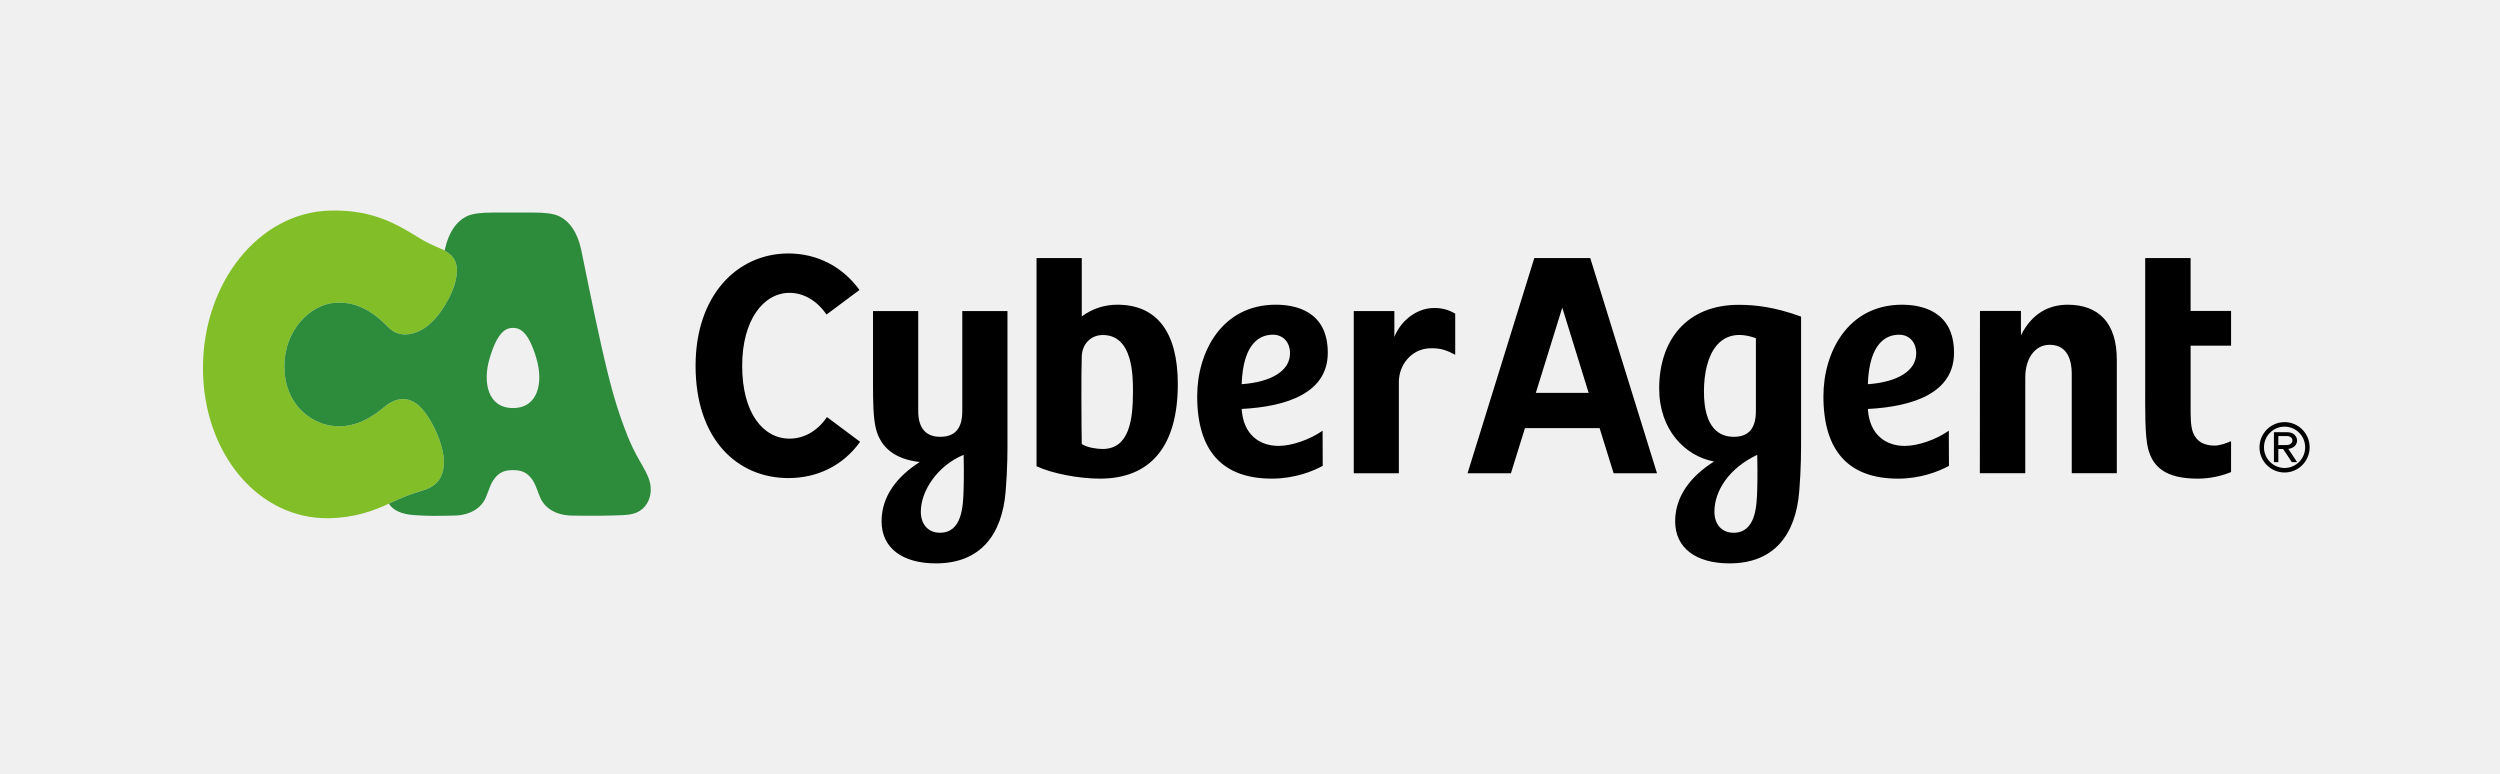
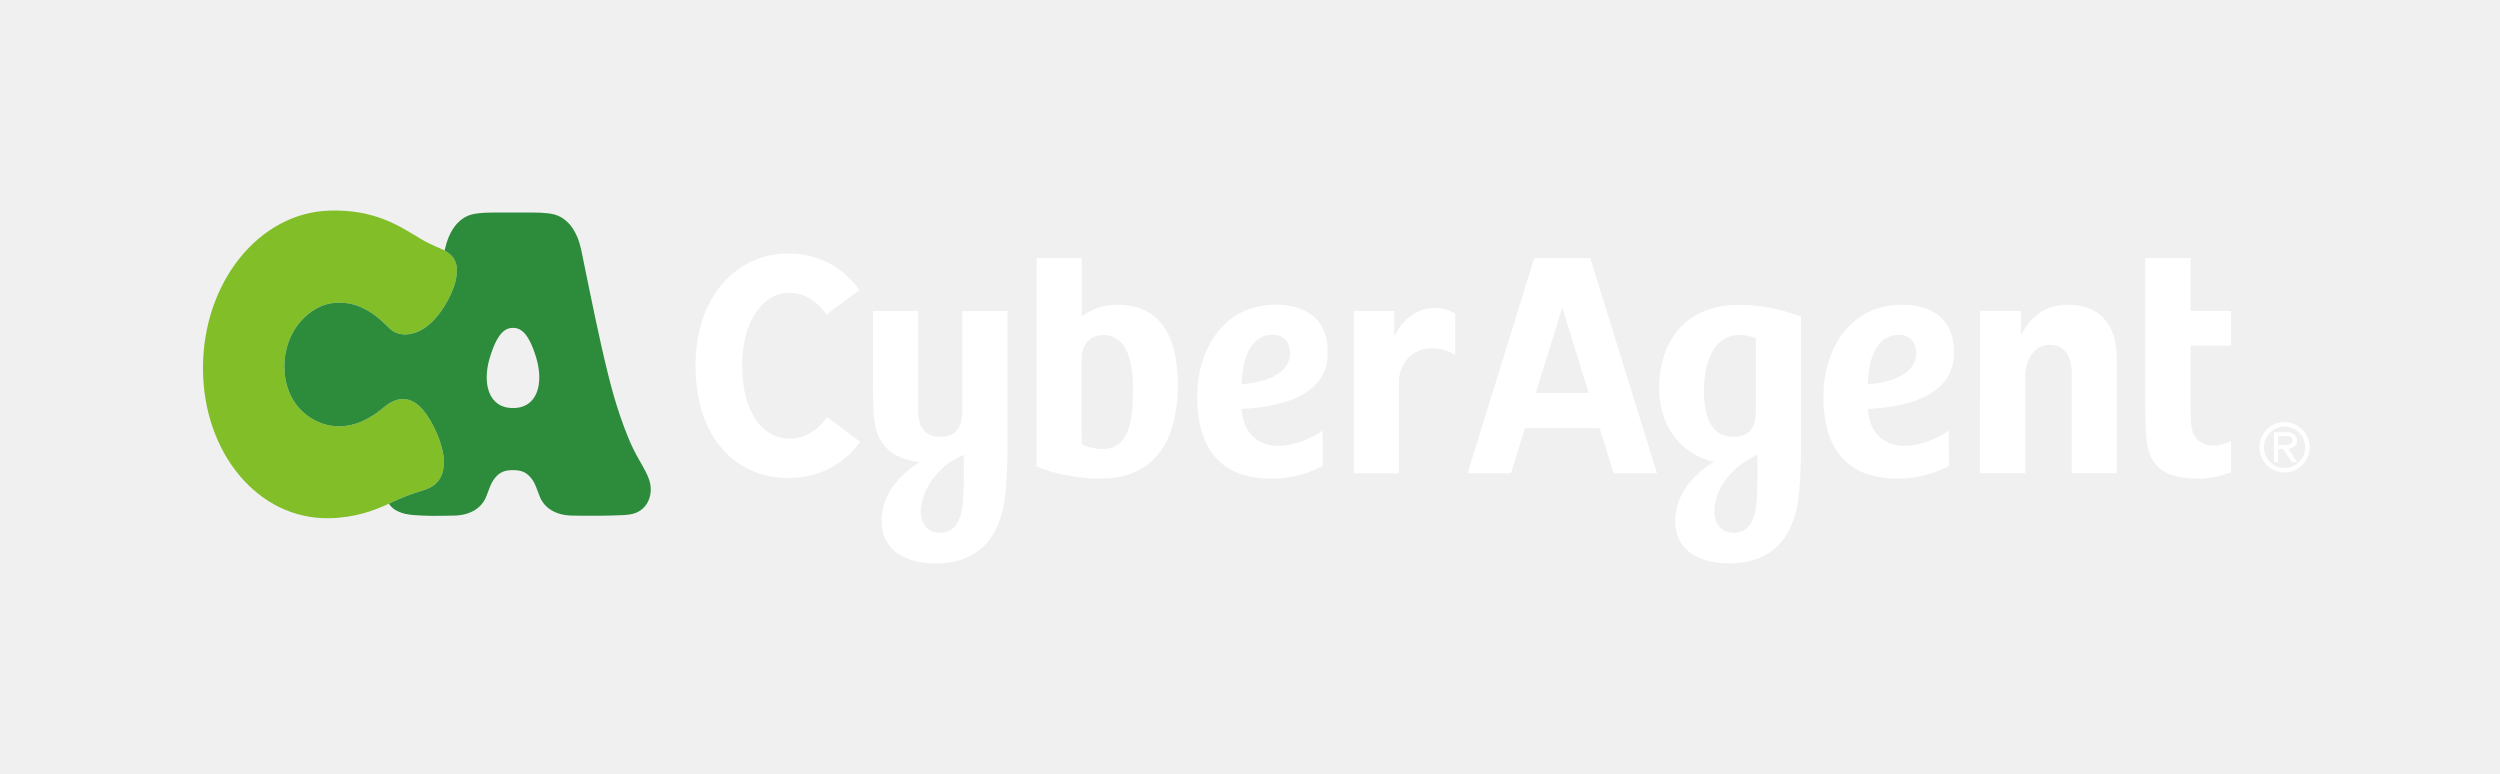
- <svg xmlns="http://www.w3.org/2000/svg" width="362" height="112" viewBox="0 0 362 112">
+ <svg xmlns="http://www.w3.org/2000/svg" height="112" viewBox="0 0 362 112" width="362">
  <g fill="none" fill-rule="evenodd">
-     <path d="M60.415 58.54c-1.634-1.247-3.316-.835-4.808.423-2.842 2.397-5.315 3.01-7.598 2.684-3.08-.437-6.822-3.132-6.822-8.593 0-5.46 3.91-8.9 7.122-9.187 2.005-.178 3.41.262 4.818 1.04 1.493.825 2.38 1.793 3.326 2.685 1.243 1.172 3.217 1.057 4.91-.024 2.21-1.415 4.11-4.716 4.62-6.962.502-2.22 0-3.682-2.11-4.576-1.316-.557-2.197-.983-2.99-1.464-2.99-1.808-6.592-4.272-13.177-4.072C37.427 30.808 29.39 40.97 29.39 53.3s8.036 21.95 18.317 21.737c3.738-.08 6.474-1.1 8.836-2.21 1.883-.886 2.79-1.23 4.784-1.842 1.808-.556 3.137-1.795 2.924-4.63-.185-2.492-2.08-6.476-3.835-7.817" fill="#82BE28" />
-     <path d="M74.283 59.086c-3.644 0-4.412-3.698-3.397-7.163 1.158-3.942 2.405-4.445 3.397-4.445.99 0 2.24.503 3.396 4.445 1.015 3.465.247 7.163-3.397 7.163m19.877 11.007c-.217-1.18-1.013-2.44-1.587-3.455a27.31 27.31 0 0 1-1.692-3.484c-1.567-3.938-2.476-7.19-3.836-13.222-1.098-4.872-2.417-11.536-2.886-13.765-.544-2.577-1.746-4.185-3.25-4.882-.857-.395-2.082-.49-3.568-.507-1.1-.01-2.062-.007-3.057-.007-.995 0-1.956-.002-3.056.008-1.49.017-2.712.112-3.57.507-1.504.697-2.707 2.305-3.25 4.882l-.023.113c1.675.906 2.057 2.3 1.598 4.327-.508 2.247-2.41 5.547-4.62 6.962-1.692 1.08-3.665 1.195-4.91.022-.946-.892-1.833-1.86-3.325-2.685-1.407-.778-2.813-1.218-4.818-1.04-3.212.288-7.124 3.73-7.124 9.188 0 5.46 3.74 8.156 6.822 8.594 2.282.323 4.756-.29 7.598-2.686 1.49-1.258 3.174-1.67 4.808-.423 1.755 1.34 3.65 5.324 3.836 7.816.213 2.836-1.115 4.075-2.924 4.63-1.995.612-2.9.957-4.785 1.84-.075.04-.157.072-.235.11.646 1 1.9 1.53 3.654 1.65 1.997.138 3.065.13 5.84.07 2.3-.052 3.905-1.09 4.56-2.643.47-1.115.66-1.986 1.28-2.763.684-.852 1.392-1.176 2.643-1.176 1.25 0 1.956.324 2.642 1.176.623.777.81 1.648 1.282 2.763.655 1.554 2.26 2.59 4.558 2.642 2.777.06 5.568.026 7.477-.068 1.44-.07 2.194-.362 2.882-.993.797-.735 1.307-2.042 1.036-3.5" fill="#2D8C3C" fill-rule="nonzero" />
-     <path d="M330.805 67.765a2.991 2.991 0 0 1-2.98-2.992 2.991 2.991 0 0 1 2.98-2.997 2.992 2.992 0 0 1 2.983 2.997 2.992 2.992 0 0 1-2.983 2.992zm0-6.642c-2 0-3.63 1.636-3.63 3.65 0 2.008 1.63 3.645 3.63 3.645 2.002 0 3.63-1.637 3.63-3.645 0-2.014-1.628-3.65-3.63-3.65zm-.904 2.015h1.222c.236 0 .435.058.59.173.152.11.226.262.226.463 0 .187-.056.306-.218.46-.145.142-.37.21-.67.21h-1.15V63.138zm2.508 1.3c.138-.206.207-.43.207-.657 0-.294-.12-.572-.368-.82-.243-.25-.625-.38-1.125-.38h-1.858v4.34h.637v-1.906h.692l1.27 1.905h.76L331.348 65c.583-.06.948-.387 1.058-.562h.003zM207.395 44.606c1.447-.068 2.447.3 3.32.815v5.95c-1.156-.615-2.136-1.03-3.817-.93-2.576.154-4.344 2.438-4.344 4.858v13.228h-6.528V45.044h5.877v3.753c.917-2.335 3.137-4.08 5.492-4.19v-.001zm14.992 12.28l3.83-12.34 3.82 12.34h-7.65zm-.222-19.515l-9.663 31.156h6.28l2.03-6.53h10.812l2.028 6.53h6.282L230.27 37.37h-8.105v.001zm48.3 18.262c.202-6.16 2.82-7.167 4.517-7.167 1.487 0 2.486 1.085 2.486 2.7 0 2.527-2.705 4.167-7.002 4.467h-.001zm12.476-4.563c0-6.05-4.73-6.947-7.537-6.947-7.82 0-11.373 6.867-11.373 13.252 0 7.915 3.636 11.933 10.813 11.933 3.283 0 5.918-1.06 7.364-1.85l-.02-5.09c-1.826 1.283-4.465 2.202-6.377 2.202-2.708 0-5.117-1.58-5.344-5.35 6.67-.354 12.475-2.362 12.475-8.15h-.001zm-28.5 20.002c-.075 2.21-.21 6.072-3.423 6.072-1.682 0-2.77-1.194-2.77-3.04 0-3.025 2.094-6.307 6.194-8.24h.006c.015.622.07 3-.005 5.208h-.002zm-7.71-14.36c0-5.34 2.193-9.666 7.522-7.74v10.542c0 2.683-1.177 3.736-3.207 3.736s-4.314-1.195-4.314-6.538h-.001zm14.064-10.867c-3.795-1.39-6.64-1.707-9.027-1.707-7.515 0-11.518 5.092-11.518 12.113 0 6.006 3.748 9.787 7.946 10.576-3.256 2.045-5.634 4.938-5.634 8.65 0 3.91 3.05 6.1 7.876 6.1 6.486 0 9.584-4.197 10.092-10.425.285-3.48.264-6.142.264-7.465v-17.84l.001-.002zm56.404-.82h5.86v5.028h-5.86v8.673c0 1.612-.003 3.014.354 3.917.503 1.27 1.552 1.88 3.12 1.88.807 0 1.782-.377 2.386-.647l-.002 4.48c-1.307.54-3.015.952-4.817.952-4.665 0-6.5-1.688-7.188-4.317-.484-1.86-.427-5.65-.427-9.005V37.37h6.573v7.654l.001.001zM159.646 65.012c-.84 0-2.233-.205-3.005-.713-.053-2.324-.09-10.646 0-12.746.072-1.74 1.308-3.042 3.05-3.042 4.363 0 4.363 5.94 4.363 8.176 0 4.113-.527 8.325-4.407 8.325h-.001zm2.153-20.89c-1.876 0-3.594.555-5.16 1.69V37.37h-6.548v30.14c2.137 1.02 6.045 1.798 9.177 1.798 7.383 0 11.278-4.738 11.278-13.696 0-7.518-3.026-11.49-8.75-11.49h.003zm144.715 7.966v16.43h-6.525V54.105c0-1.68-.474-4.178-3.195-4.178-2.22 0-3.535 2.1-3.535 4.707V68.52h-6.577l.017-23.496h5.934v3.524c1.61-3.195 4.066-4.425 6.763-4.425 4.53 0 7.118 2.68 7.118 7.966v-.001zM139.525 71.07c-.074 2.21-.21 6.072-3.42 6.072-1.683 0-2.77-1.194-2.77-3.04 0-3.025 2.403-6.67 6.19-8.24h.01c.01.622.07 3-.01 5.208zm6.36-26.028h-6.546v14.47c0 2.683-1.175 3.736-3.208 3.736-2.026 0-3.173-1.204-3.173-3.736v-14.47h-6.544V55.57c0 2.584.024 5.016.445 6.602.69 2.586 2.66 4.314 6.317 4.73-3.2 2.034-5.525 4.9-5.525 8.575 0 3.91 3.048 6.1 7.873 6.1 6.483 0 9.583-4.198 10.094-10.426.285-3.48.264-6.142.264-7.465v-18.64l.003-.004zm-26.14 15.35l4.798 3.58c-2.47 3.455-6.2 5.253-10.378 5.253-7.426 0-13.446-5.634-13.446-16.266 0-10.178 6.02-16.257 13.445-16.257 4.124 0 7.822 1.873 10.284 5.287l-4.768 3.557c-1.387-2.025-3.335-3.142-5.35-3.142-3.786 0-6.864 3.95-6.864 10.556 0 6.905 3.078 10.555 6.865 10.555 2.042 0 4.022-1.065 5.41-3.12l.004-.003zm60.048-4.762c.204-6.16 2.82-7.167 4.514-7.167 1.488 0 2.487 1.085 2.487 2.7 0 2.527-2.71 4.167-7 4.467h-.001zm12.47-4.563c0-6.05-4.717-6.947-7.533-6.947-7.818 0-11.376 6.867-11.376 13.252 0 7.915 3.642 11.933 10.81 11.933 3.29 0 5.92-1.06 7.367-1.85l-.02-5.09c-1.827 1.283-4.464 2.202-6.37 2.202-2.71 0-5.115-1.58-5.347-5.35 6.667-.354 12.47-2.362 12.47-8.15h-.001z" fill="#000" fill-rule="nonzero" />
+     <path d="m60.415 58.54c-1.634-1.247-3.316-.835-4.808.423-2.842 2.397-5.315 3.01-7.598 2.684-3.08-.437-6.822-3.132-6.822-8.593 0-5.46 3.91-8.9 7.122-9.187 2.005-.178 3.41.262 4.818 1.04 1.493.825 2.38 1.793 3.326 2.685 1.243 1.172 3.217 1.057 4.91-.024 2.21-1.415 4.11-4.716 4.62-6.962.502-2.22 0-3.682-2.11-4.576-1.316-.557-2.197-.983-2.99-1.464-2.99-1.808-6.592-4.272-13.177-4.072-10.279.314-18.316 10.476-18.316 22.806s8.036 21.95 18.317 21.737c3.738-.08 6.474-1.1 8.836-2.21 1.883-.886 2.79-1.23 4.784-1.842 1.808-.556 3.137-1.795 2.924-4.63-.185-2.492-2.08-6.476-3.835-7.817" fill="#82be28" />
+     <g fill-rule="nonzero">
+       <path d="m74.283 59.086c-3.644 0-4.412-3.698-3.397-7.163 1.158-3.942 2.405-4.445 3.397-4.445.99 0 2.24.503 3.396 4.445 1.015 3.465.247 7.163-3.397 7.163m19.877 11.007c-.217-1.18-1.013-2.44-1.587-3.455a27.31 27.31 0 0 1 -1.692-3.484c-1.567-3.938-2.476-7.19-3.836-13.222-1.098-4.872-2.417-11.536-2.886-13.765-.544-2.577-1.746-4.185-3.25-4.882-.857-.395-2.082-.49-3.568-.507-1.1-.01-2.062-.007-3.057-.007s-1.956-.002-3.056.008c-1.49.017-2.712.112-3.57.507-1.504.697-2.707 2.305-3.25 4.882l-.023.113c1.675.906 2.057 2.3 1.598 4.327-.508 2.247-2.41 5.547-4.62 6.962-1.692 1.08-3.665 1.195-4.91.022-.946-.892-1.833-1.86-3.325-2.685-1.407-.778-2.813-1.218-4.818-1.04-3.212.288-7.124 3.73-7.124 9.188 0 5.46 3.74 8.156 6.822 8.594 2.282.323 4.756-.29 7.598-2.686 1.49-1.258 3.174-1.67 4.808-.423 1.755 1.34 3.65 5.324 3.836 7.816.213 2.836-1.115 4.075-2.924 4.63-1.995.612-2.9.957-4.785 1.84-.075.04-.157.072-.235.11.646 1 1.9 1.53 3.654 1.65 1.997.138 3.065.13 5.84.07 2.3-.052 3.905-1.09 4.56-2.643.47-1.115.66-1.986 1.28-2.763.684-.852 1.392-1.176 2.643-1.176 1.25 0 1.956.324 2.642 1.176.623.777.81 1.648 1.282 2.763.655 1.554 2.26 2.59 4.558 2.642 2.777.06 5.568.026 7.477-.068 1.44-.07 2.194-.362 2.882-.993.797-.735 1.307-2.042 1.036-3.5" fill="#2d8c3c" />
+       <path d="m330.805 67.765a2.991 2.991 0 0 1 -2.98-2.992 2.991 2.991 0 0 1 2.98-2.997 2.992 2.992 0 0 1 2.983 2.997 2.992 2.992 0 0 1 -2.983 2.992zm0-6.642c-2 0-3.63 1.636-3.63 3.65 0 2.008 1.63 3.645 3.63 3.645 2.002 0 3.63-1.637 3.63-3.645 0-2.014-1.628-3.65-3.63-3.65zm-.904 2.015h1.222c.236 0 .435.058.59.173.152.11.226.262.226.463 0 .187-.056.306-.218.46-.145.142-.37.21-.67.21h-1.15zm2.508 1.3c.138-.206.207-.43.207-.657 0-.294-.12-.572-.368-.82-.243-.25-.625-.38-1.125-.38h-1.858v4.34h.637v-1.906h.692l1.27 1.905h.76l-1.276-1.92c.583-.06.948-.387 1.058-.562zm-125.014-19.832c1.447-.068 2.447.3 3.32.815v5.95c-1.156-.615-2.136-1.03-3.817-.93-2.576.154-4.344 2.438-4.344 4.858v13.228h-6.528v-23.483h5.877v3.753c.917-2.335 3.137-4.08 5.492-4.19zm14.992 12.28 3.83-12.34 3.82 12.34zm-.222-19.515-9.663 31.156h6.28l2.03-6.53h10.812l2.028 6.53h6.282l-9.664-31.157h-8.105zm48.3 18.262c.202-6.16 2.82-7.167 4.517-7.167 1.487 0 2.486 1.085 2.486 2.7 0 2.527-2.705 4.167-7.002 4.467zm12.476-4.563c0-6.05-4.73-6.947-7.537-6.947-7.82 0-11.373 6.867-11.373 13.252 0 7.915 3.636 11.933 10.813 11.933 3.283 0 5.918-1.06 7.364-1.85l-.02-5.09c-1.826 1.283-4.465 2.202-6.377 2.202-2.708 0-5.117-1.58-5.344-5.35 6.67-.354 12.475-2.362 12.475-8.15zm-28.5 20.002c-.075 2.21-.21 6.072-3.423 6.072-1.682 0-2.77-1.194-2.77-3.04 0-3.025 2.094-6.307 6.194-8.24h.006c.015.622.07 3-.005 5.208zm-7.71-14.36c0-5.34 2.193-9.666 7.522-7.74v10.542c0 2.683-1.177 3.736-3.207 3.736s-4.314-1.195-4.314-6.538zm14.064-10.867c-3.795-1.39-6.64-1.707-9.027-1.707-7.515 0-11.518 5.092-11.518 12.113 0 6.006 3.748 9.787 7.946 10.576-3.256 2.045-5.634 4.938-5.634 8.65 0 3.91 3.05 6.1 7.876 6.1 6.486 0 9.584-4.197 10.092-10.425.285-3.48.264-6.142.264-7.465v-17.84zm56.404-.82h5.86v5.028h-5.86v8.673c0 1.612-.003 3.014.354 3.917.503 1.27 1.552 1.88 3.12 1.88.807 0 1.782-.377 2.386-.647l-.002 4.48c-1.307.54-3.015.952-4.817.952-4.665 0-6.5-1.688-7.188-4.317-.484-1.86-.427-5.65-.427-9.005v-18.616h6.573v7.654zm-157.553 19.987c-.84 0-2.233-.205-3.005-.713-.053-2.324-.09-10.646 0-12.746.072-1.74 1.308-3.042 3.05-3.042 4.363 0 4.363 5.94 4.363 8.176 0 4.113-.527 8.325-4.407 8.325zm2.153-20.89c-1.876 0-3.594.555-5.16 1.69v-8.442h-6.548v30.14c2.137 1.02 6.045 1.798 9.177 1.798 7.383 0 11.278-4.738 11.278-13.696 0-7.518-3.026-11.49-8.75-11.49zm144.715 7.966v16.43h-6.525v-14.413c0-1.68-.474-4.178-3.195-4.178-2.22 0-3.535 2.1-3.535 4.707v13.886h-6.577l.017-23.496h5.934v3.524c1.61-3.195 4.066-4.425 6.763-4.425 4.53 0 7.118 2.68 7.118 7.966zm-166.989 18.982c-.074 2.21-.21 6.072-3.42 6.072-1.683 0-2.77-1.194-2.77-3.04 0-3.025 2.403-6.67 6.19-8.24h.01c.01.622.07 3-.01 5.208zm6.36-26.028h-6.546v14.47c0 2.683-1.175 3.736-3.208 3.736-2.026 0-3.173-1.204-3.173-3.736v-14.47h-6.544v10.528c0 2.584.024 5.016.445 6.602.69 2.586 2.66 4.314 6.317 4.73-3.2 2.034-5.525 4.9-5.525 8.575 0 3.91 3.048 6.1 7.873 6.1 6.483 0 9.583-4.198 10.094-10.426.285-3.48.264-6.142.264-7.465v-18.64zm-26.14 15.35 4.798 3.58c-2.47 3.455-6.2 5.253-10.378 5.253-7.426 0-13.446-5.634-13.446-16.266 0-10.178 6.02-16.257 13.445-16.257 4.124 0 7.822 1.873 10.284 5.287l-4.768 3.557c-1.387-2.025-3.335-3.142-5.35-3.142-3.786 0-6.864 3.95-6.864 10.556 0 6.905 3.078 10.555 6.865 10.555 2.042 0 4.022-1.065 5.41-3.12zm60.048-4.762c.204-6.16 2.82-7.167 4.514-7.167 1.488 0 2.487 1.085 2.487 2.7 0 2.527-2.71 4.167-7 4.467zm12.47-4.563c0-6.05-4.717-6.947-7.533-6.947-7.818 0-11.376 6.867-11.376 13.252 0 7.915 3.642 11.933 10.81 11.933 3.29 0 5.92-1.06 7.367-1.85l-.02-5.09c-1.827 1.283-4.464 2.202-6.37 2.202-2.71 0-5.115-1.58-5.347-5.35 6.667-.354 12.47-2.362 12.47-8.15z" fill="#fff" />
+     </g>
  </g>
</svg>
